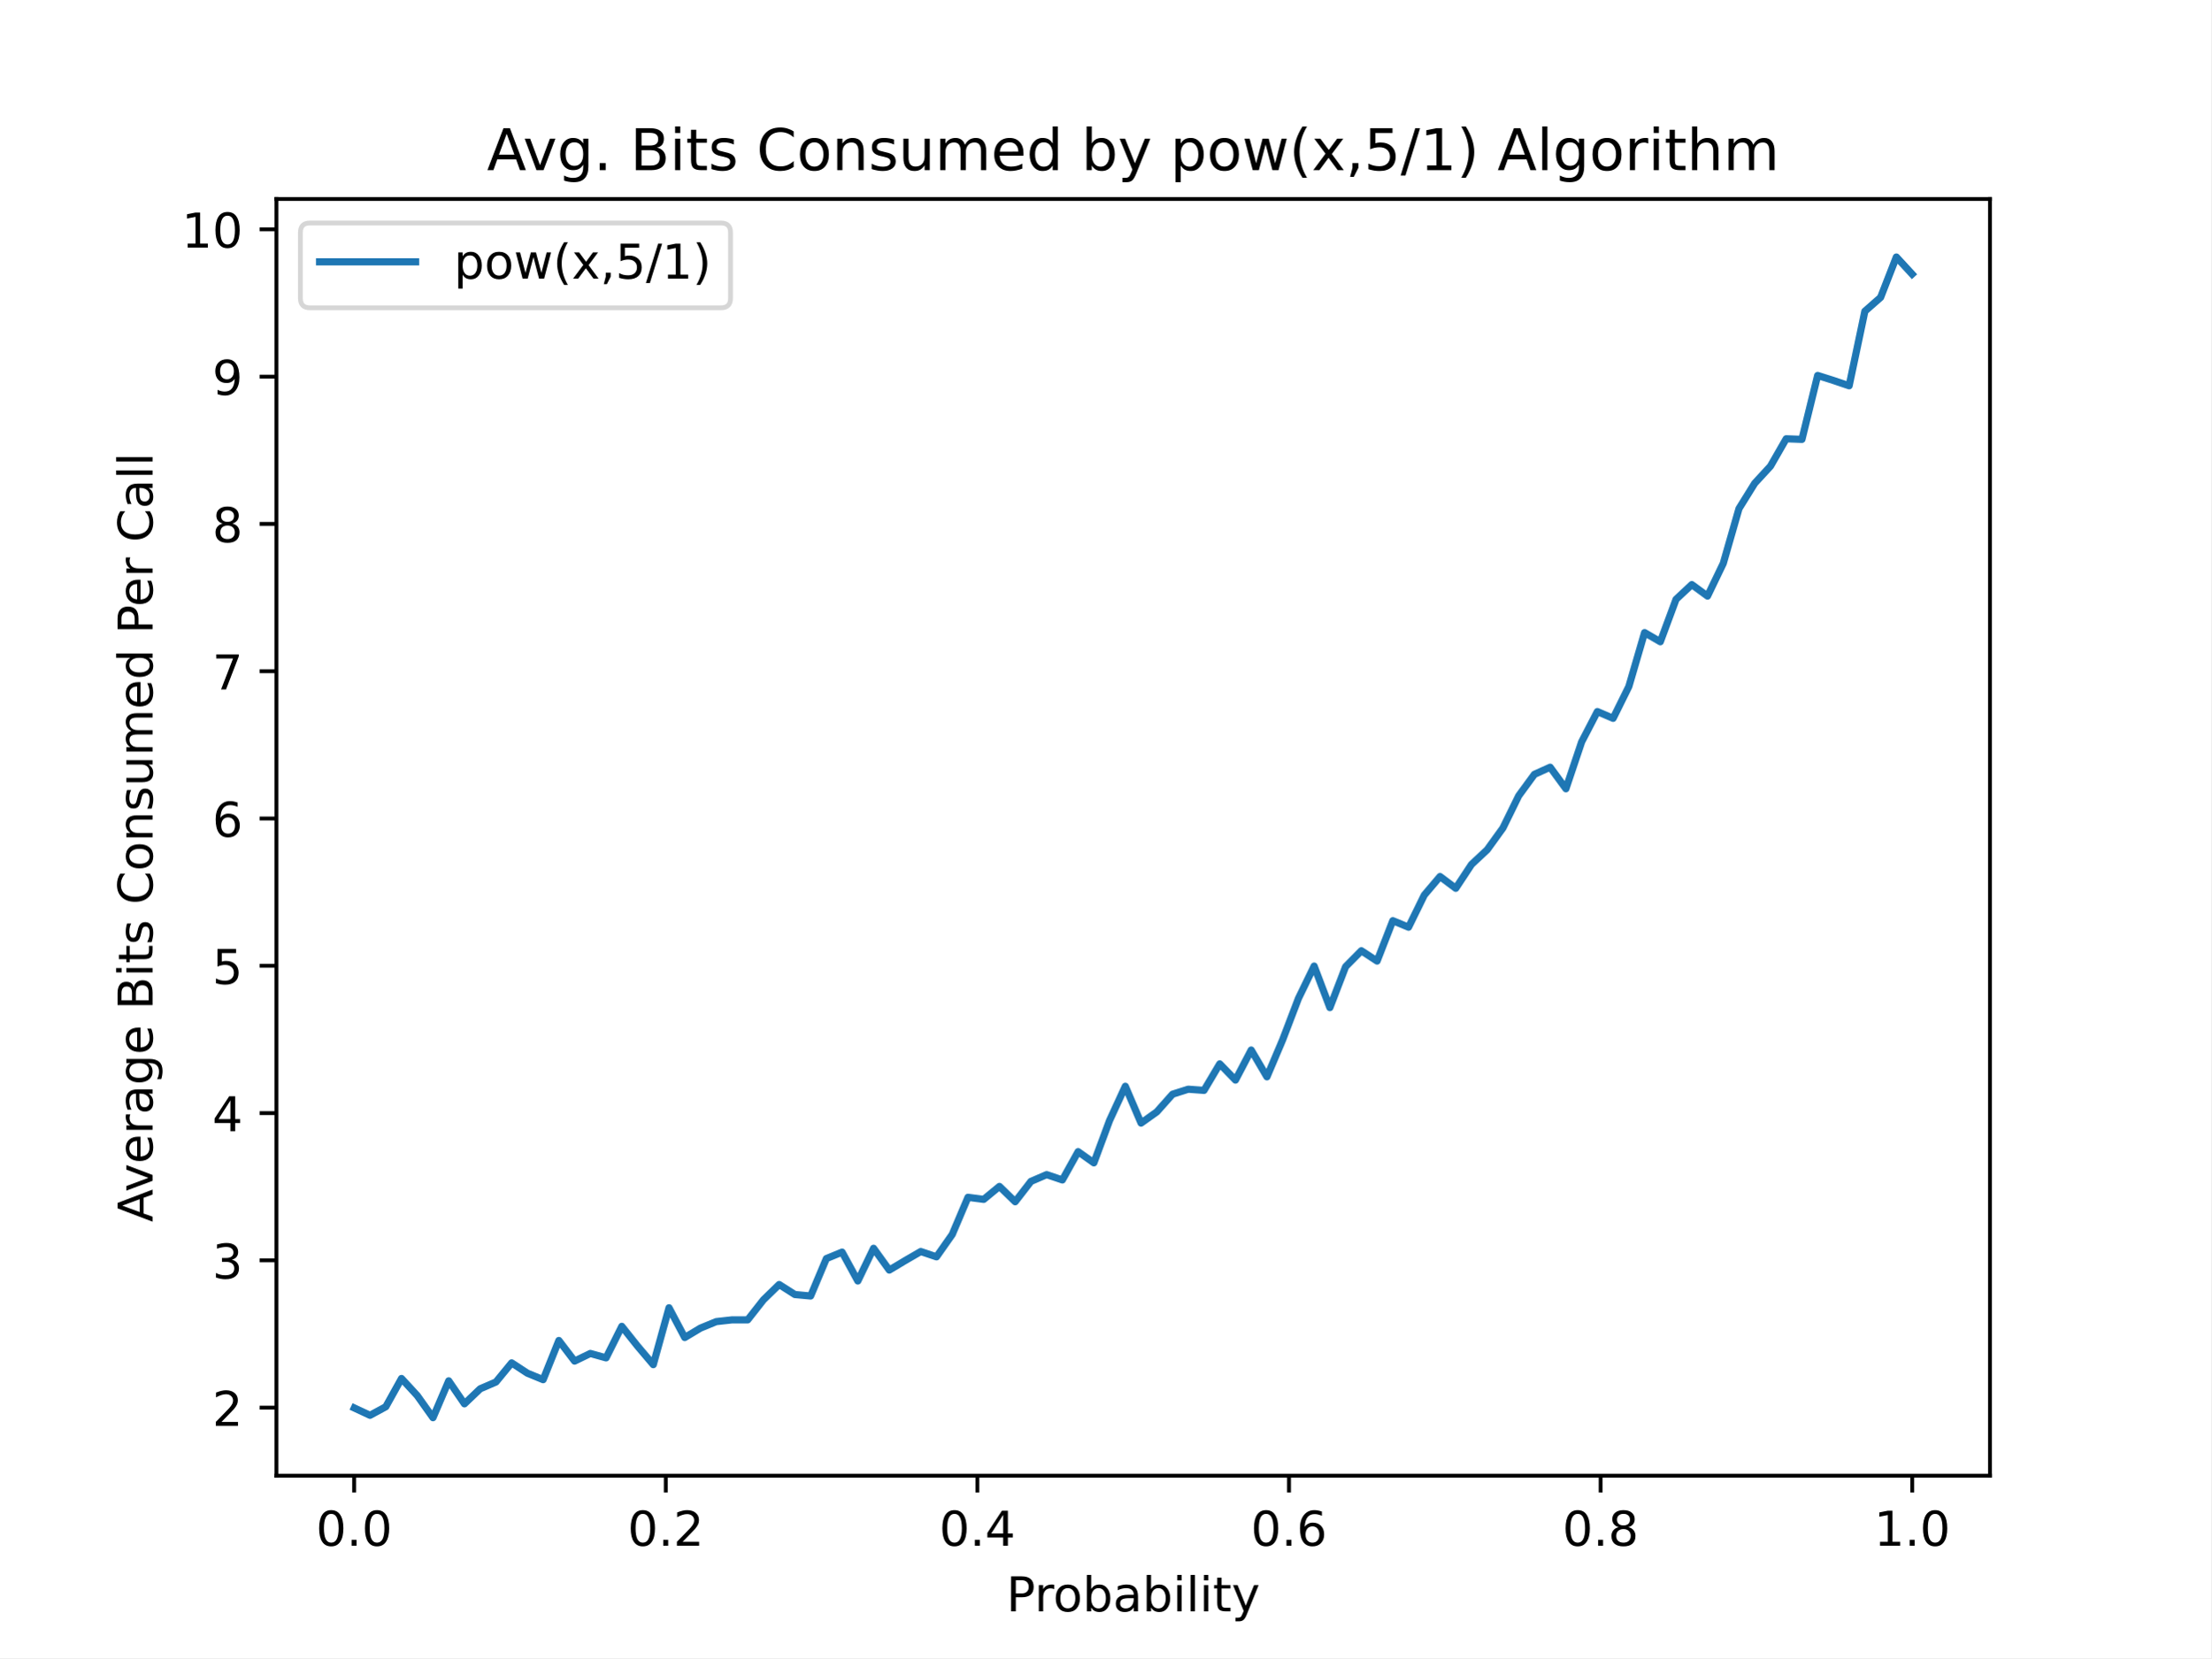
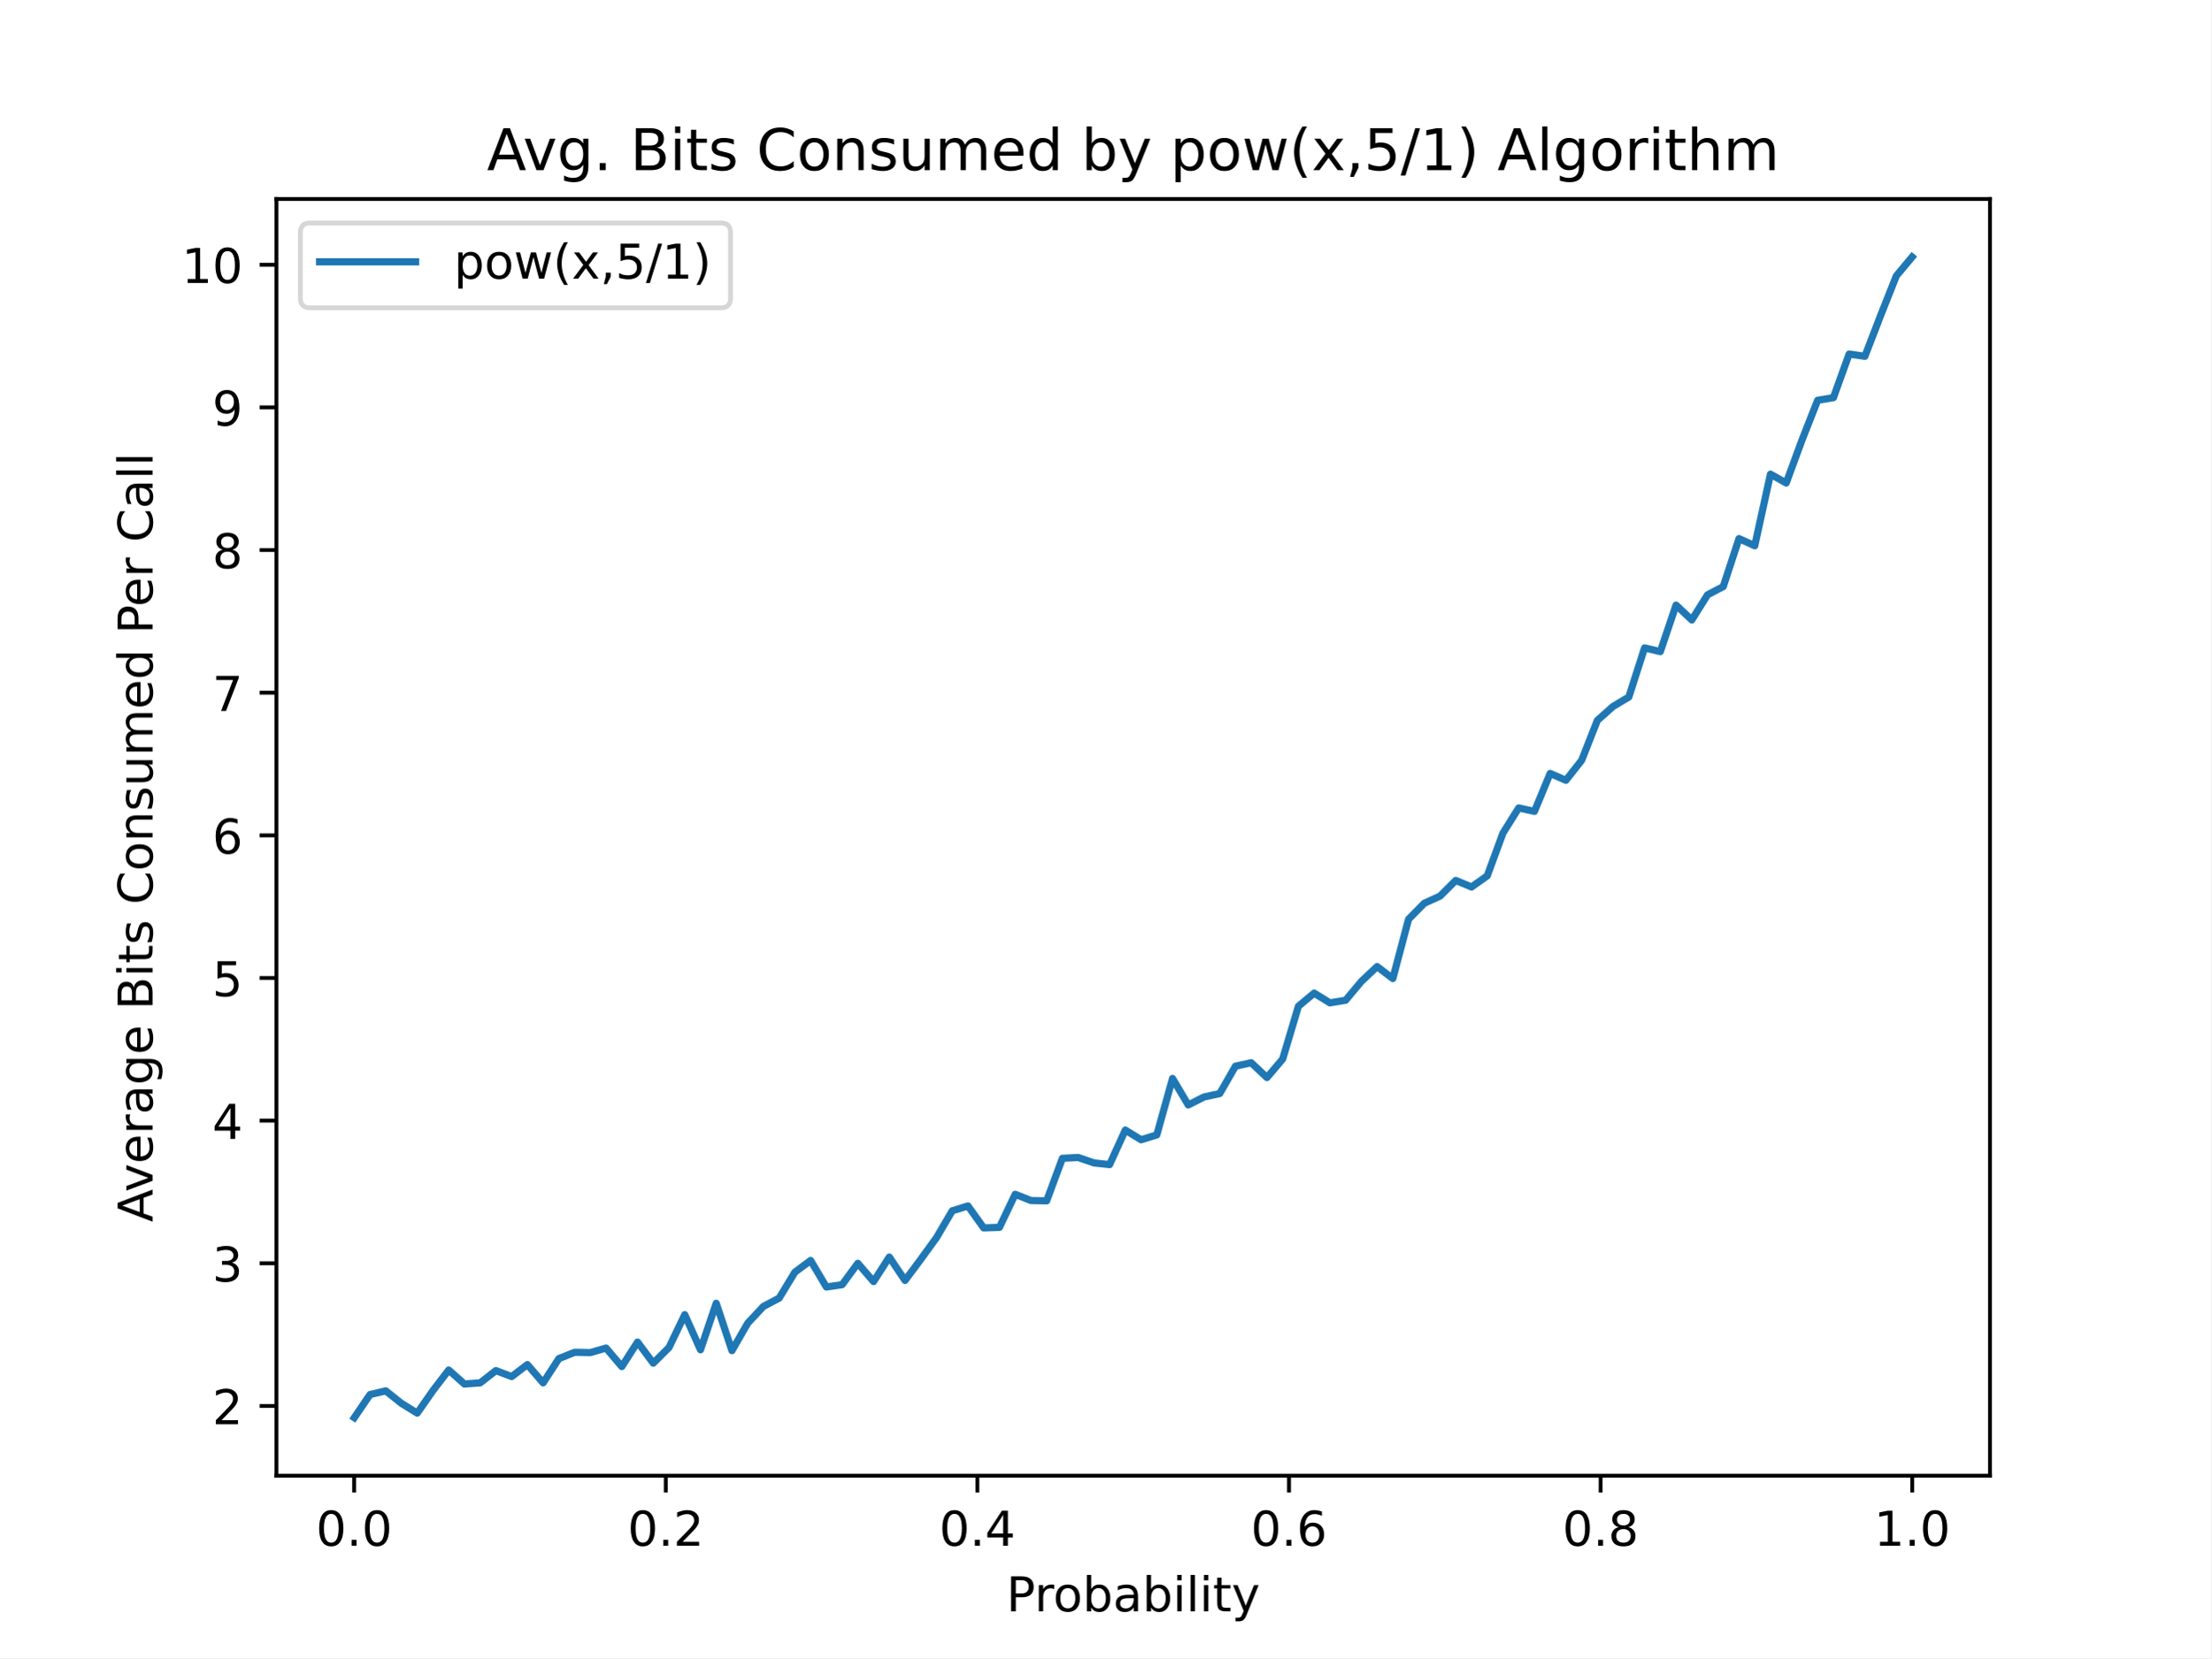
<svg xmlns="http://www.w3.org/2000/svg" xmlns:xlink="http://www.w3.org/1999/xlink" height="345.6pt" version="1.1" viewBox="0 0 460.8 345.6" width="460.8pt">
  <defs>
    <style type="text/css">
*{stroke-linecap:butt;stroke-linejoin:round;}
  </style>
  </defs>
  <g id="figure_1">
    <g id="patch_1">
      <path d="M 0 345.6  L 460.8 345.6  L 460.8 0  L 0 0  z " style="fill:#ffffff;" />
    </g>
    <g id="axes_1">
      <g id="patch_2">
        <path d="M 57.6 307.584  L 414.72 307.584  L 414.72 41.472  L 57.6 41.472  z " style="fill:#ffffff;" />
      </g>
      <g id="matplotlib.axis_1">
        <g id="xtick_1">
          <g id="line2d_1">
            <defs>
-               <path d="M 0 0  L 0 3.5  " id="m2428772f6d" style="stroke:#000000;stroke-width:0.8;" />
+               <path d="M 0 0  L 0 3.5  " id="m5526d835cd" style="stroke:#000000;stroke-width:0.8;" />
            </defs>
            <g>
-               <use style="stroke:#000000;stroke-width:0.8;" x="73.8" xlink:href="#m2428772f6d" y="307.584" />
+               <use style="stroke:#000000;stroke-width:0.8;" x="73.8" xlink:href="#m5526d835cd" y="307.584" />
            </g>
          </g>
          <g id="text_1">
            <text style="font-family:DejaVu Sans;font-size:10px;font-style:normal;font-weight:normal;text-anchor:middle;" transform="rotate(-0, 73.80026, 322.1824)" x="73.8" y="322.182">0.0</text>
          </g>
        </g>
        <g id="xtick_2">
          <g id="line2d_2">
            <g>
-               <use style="stroke:#000000;stroke-width:0.8;" x="138.744" xlink:href="#m2428772f6d" y="307.584" />
+               <use style="stroke:#000000;stroke-width:0.8;" x="138.744" xlink:href="#m5526d835cd" y="307.584" />
            </g>
          </g>
          <g id="text_2">
            <text style="font-family:DejaVu Sans;font-size:10px;font-style:normal;font-weight:normal;text-anchor:middle;" transform="rotate(-0, 138.7442, 322.1824)" x="138.744" y="322.182">0.2</text>
          </g>
        </g>
        <g id="xtick_3">
          <g id="line2d_3">
            <g>
-               <use style="stroke:#000000;stroke-width:0.8;" x="203.688" xlink:href="#m2428772f6d" y="307.584" />
+               <use style="stroke:#000000;stroke-width:0.8;" x="203.688" xlink:href="#m5526d835cd" y="307.584" />
            </g>
          </g>
          <g id="text_3">
            <text style="font-family:DejaVu Sans;font-size:10px;font-style:normal;font-weight:normal;text-anchor:middle;" transform="rotate(-0, 203.6881, 322.1824)" x="203.688" y="322.182">0.4</text>
          </g>
        </g>
        <g id="xtick_4">
          <g id="line2d_4">
            <g>
-               <use style="stroke:#000000;stroke-width:0.8;" x="268.632" xlink:href="#m2428772f6d" y="307.584" />
+               <use style="stroke:#000000;stroke-width:0.8;" x="268.632" xlink:href="#m5526d835cd" y="307.584" />
            </g>
          </g>
          <g id="text_4">
            <text style="font-family:DejaVu Sans;font-size:10px;font-style:normal;font-weight:normal;text-anchor:middle;" transform="rotate(-0, 268.6319, 322.1824)" x="268.632" y="322.182">0.6</text>
          </g>
        </g>
        <g id="xtick_5">
          <g id="line2d_5">
            <g>
-               <use style="stroke:#000000;stroke-width:0.8;" x="333.576" xlink:href="#m2428772f6d" y="307.584" />
+               <use style="stroke:#000000;stroke-width:0.8;" x="333.576" xlink:href="#m5526d835cd" y="307.584" />
            </g>
          </g>
          <g id="text_5">
            <text style="font-family:DejaVu Sans;font-size:10px;font-style:normal;font-weight:normal;text-anchor:middle;" transform="rotate(-0, 333.5758, 322.1824)" x="333.576" y="322.182">0.8</text>
          </g>
        </g>
        <g id="xtick_6">
          <g id="line2d_6">
            <g>
-               <use style="stroke:#000000;stroke-width:0.8;" x="398.52" xlink:href="#m2428772f6d" y="307.584" />
+               <use style="stroke:#000000;stroke-width:0.8;" x="398.52" xlink:href="#m5526d835cd" y="307.584" />
            </g>
          </g>
          <g id="text_6">
            <text style="font-family:DejaVu Sans;font-size:10px;font-style:normal;font-weight:normal;text-anchor:middle;" transform="rotate(-0, 398.5197, 322.1824)" x="398.52" y="322.182">1.0</text>
          </g>
        </g>
        <g id="text_7">
          <text style="font-family:DejaVu Sans;font-size:10px;font-style:normal;font-weight:normal;text-anchor:middle;" transform="rotate(-0, 236.16, 335.8606)" x="236.16" y="335.861">Probability</text>
        </g>
      </g>
      <g id="matplotlib.axis_2">
        <g id="ytick_1">
          <g id="line2d_7">
            <defs>
-               <path d="M 0 0  L -3.5 0  " id="m43fcc9cffd" style="stroke:#000000;stroke-width:0.8;" />
+               <path d="M 0 0  L -3.5 0  " id="mced70fb612" style="stroke:#000000;stroke-width:0.8;" />
            </defs>
            <g>
-               <use style="stroke:#000000;stroke-width:0.8;" x="57.6" xlink:href="#m43fcc9cffd" y="293.4" />
+               <use style="stroke:#000000;stroke-width:0.8;" x="57.6" xlink:href="#mced70fb612" y="293.05" />
            </g>
          </g>
          <g id="text_8">
-             <text style="font-family:DejaVu Sans;font-size:10px;font-style:normal;font-weight:normal;text-anchor:end;" transform="rotate(-0, 50.6, 297.1996)" x="50.6" y="297.2">2</text>
+             <text style="font-family:DejaVu Sans;font-size:10px;font-style:normal;font-weight:normal;text-anchor:end;" transform="rotate(-0, 50.6, 296.849)" x="50.6" y="296.849">2</text>
          </g>
        </g>
        <g id="ytick_2">
          <g id="line2d_8">
            <g>
-               <use style="stroke:#000000;stroke-width:0.8;" x="57.6" xlink:href="#m43fcc9cffd" y="262.7" />
+               <use style="stroke:#000000;stroke-width:0.8;" x="57.6" xlink:href="#mced70fb612" y="263.315" />
            </g>
          </g>
          <g id="text_9">
-             <text style="font-family:DejaVu Sans;font-size:10px;font-style:normal;font-weight:normal;text-anchor:end;" transform="rotate(-0, 50.6, 266.4991)" x="50.6" y="266.499">3</text>
+             <text style="font-family:DejaVu Sans;font-size:10px;font-style:normal;font-weight:normal;text-anchor:end;" transform="rotate(-0, 50.6, 267.1145)" x="50.6" y="267.114">3</text>
          </g>
        </g>
        <g id="ytick_3">
          <g id="line2d_9">
            <g>
-               <use style="stroke:#000000;stroke-width:0.8;" x="57.6" xlink:href="#m43fcc9cffd" y="231.999" />
+               <use style="stroke:#000000;stroke-width:0.8;" x="57.6" xlink:href="#mced70fb612" y="233.581" />
            </g>
          </g>
          <g id="text_10">
-             <text style="font-family:DejaVu Sans;font-size:10px;font-style:normal;font-weight:normal;text-anchor:end;" transform="rotate(-0, 50.6, 235.7986)" x="50.6" y="235.799">4</text>
+             <text style="font-family:DejaVu Sans;font-size:10px;font-style:normal;font-weight:normal;text-anchor:end;" transform="rotate(-0, 50.6, 237.38)" x="50.6" y="237.38">4</text>
          </g>
        </g>
        <g id="ytick_4">
          <g id="line2d_10">
            <g>
-               <use style="stroke:#000000;stroke-width:0.8;" x="57.6" xlink:href="#m43fcc9cffd" y="201.299" />
+               <use style="stroke:#000000;stroke-width:0.8;" x="57.6" xlink:href="#mced70fb612" y="203.846" />
            </g>
          </g>
          <g id="text_11">
-             <text style="font-family:DejaVu Sans;font-size:10px;font-style:normal;font-weight:normal;text-anchor:end;" transform="rotate(-0, 50.6, 205.0981)" x="50.6" y="205.098">5</text>
+             <text style="font-family:DejaVu Sans;font-size:10px;font-style:normal;font-weight:normal;text-anchor:end;" transform="rotate(-0, 50.6, 207.6454)" x="50.6" y="207.645">5</text>
          </g>
        </g>
        <g id="ytick_5">
          <g id="line2d_11">
            <g>
-               <use style="stroke:#000000;stroke-width:0.8;" x="57.6" xlink:href="#m43fcc9cffd" y="170.598" />
+               <use style="stroke:#000000;stroke-width:0.8;" x="57.6" xlink:href="#mced70fb612" y="174.112" />
            </g>
          </g>
          <g id="text_12">
-             <text style="font-family:DejaVu Sans;font-size:10px;font-style:normal;font-weight:normal;text-anchor:end;" transform="rotate(-0, 50.6, 174.3976)" x="50.6" y="174.398">6</text>
+             <text style="font-family:DejaVu Sans;font-size:10px;font-style:normal;font-weight:normal;text-anchor:end;" transform="rotate(-0, 50.6, 177.9109)" x="50.6" y="177.911">6</text>
          </g>
        </g>
        <g id="ytick_6">
          <g id="line2d_12">
            <g>
-               <use style="stroke:#000000;stroke-width:0.8;" x="57.6" xlink:href="#m43fcc9cffd" y="139.898" />
+               <use style="stroke:#000000;stroke-width:0.8;" x="57.6" xlink:href="#mced70fb612" y="144.377" />
            </g>
          </g>
          <g id="text_13">
-             <text style="font-family:DejaVu Sans;font-size:10px;font-style:normal;font-weight:normal;text-anchor:end;" transform="rotate(-0, 50.6, 143.697)" x="50.6" y="143.697">7</text>
+             <text style="font-family:DejaVu Sans;font-size:10px;font-style:normal;font-weight:normal;text-anchor:end;" transform="rotate(-0, 50.6, 148.1764)" x="50.6" y="148.176">7</text>
          </g>
        </g>
        <g id="ytick_7">
          <g id="line2d_13">
            <g>
-               <use style="stroke:#000000;stroke-width:0.8;" x="57.6" xlink:href="#m43fcc9cffd" y="109.197" />
+               <use style="stroke:#000000;stroke-width:0.8;" x="57.6" xlink:href="#mced70fb612" y="114.643" />
            </g>
          </g>
          <g id="text_14">
-             <text style="font-family:DejaVu Sans;font-size:10px;font-style:normal;font-weight:normal;text-anchor:end;" transform="rotate(-0, 50.6, 112.9965)" x="50.6" y="112.997">8</text>
+             <text style="font-family:DejaVu Sans;font-size:10px;font-style:normal;font-weight:normal;text-anchor:end;" transform="rotate(-0, 50.6, 118.4419)" x="50.6" y="118.442">8</text>
          </g>
        </g>
        <g id="ytick_8">
          <g id="line2d_14">
            <g>
-               <use style="stroke:#000000;stroke-width:0.8;" x="57.6" xlink:href="#m43fcc9cffd" y="78.497" />
+               <use style="stroke:#000000;stroke-width:0.8;" x="57.6" xlink:href="#mced70fb612" y="84.908" />
            </g>
          </g>
          <g id="text_15">
-             <text style="font-family:DejaVu Sans;font-size:10px;font-style:normal;font-weight:normal;text-anchor:end;" transform="rotate(-0, 50.6, 82.29603)" x="50.6" y="82.296">9</text>
+             <text style="font-family:DejaVu Sans;font-size:10px;font-style:normal;font-weight:normal;text-anchor:end;" transform="rotate(-0, 50.6, 88.7074)" x="50.6" y="88.707">9</text>
          </g>
        </g>
        <g id="ytick_9">
          <g id="line2d_15">
            <g>
-               <use style="stroke:#000000;stroke-width:0.8;" x="57.6" xlink:href="#m43fcc9cffd" y="47.796" />
+               <use style="stroke:#000000;stroke-width:0.8;" x="57.6" xlink:href="#mced70fb612" y="55.174" />
            </g>
          </g>
          <g id="text_16">
-             <text style="font-family:DejaVu Sans;font-size:10px;font-style:normal;font-weight:normal;text-anchor:end;" transform="rotate(-0, 50.6, 51.59552)" x="50.6" y="51.596">10</text>
+             <text style="font-family:DejaVu Sans;font-size:10px;font-style:normal;font-weight:normal;text-anchor:end;" transform="rotate(-0, 50.6, 58.97288)" x="50.6" y="58.973">10</text>
          </g>
        </g>
        <g id="text_17">
          <text style="font-family:DejaVu Sans;font-size:10px;font-style:normal;font-weight:normal;text-anchor:middle;" transform="rotate(-90, 31.79531, 174.528)" x="31.795" y="174.528">Average Bits Consumed Per Call</text>
        </g>
      </g>
      <g id="line2d_16">
-         <path clip-path="url(#p6afe1181b9)" d="M 73.833 293.462  L 77.112 294.997  L 80.391 293.216  L 83.671 287.322  L 86.95 290.883  L 90.229 295.488  L 93.509 287.813  L 96.788 292.602  L 100.067 289.471  L 103.347 288.058  L 106.626 284.067  L 109.905 286.216  L 113.185 287.567  L 116.464 279.401  L 119.743 283.699  L 123.023 282.103  L 126.302 283.024  L 129.581 276.454  L 132.861 280.568  L 136.14 284.436  L 139.42 272.585  L 142.699 278.787  L 145.978 276.822  L 149.258 275.471  L 152.537 275.103  L 155.816 275.103  L 159.096 270.928  L 162.375 267.735  L 165.654 269.822  L 168.934 270.129  L 172.213 262.331  L 175.492 260.981  L 178.772 266.998  L 182.051 260.182  L 185.33 264.726  L 188.61 262.761  L 191.889 260.858  L 195.168 261.963  L 198.448 257.297  L 201.727 249.56  L 205.006 249.99  L 208.286 247.288  L 211.565 250.481  L 214.844 246.244  L 218.124 244.832  L 221.403 245.937  L 224.682 240.043  L 227.962 242.376  L 231.241 233.534  L 234.52 226.412  L 237.8 234.087  L 241.079 231.754  L 244.358 228.07  L 247.638 227.026  L 250.917 227.271  L 254.196 221.745  L 257.476 225.122  L 260.755 218.86  L 264.034 224.447  L 267.314 216.71  L 270.593 208.114  L 273.872 201.36  L 277.152 210.018  L 280.431 201.483  L 283.71 198.167  L 286.99 200.316  L 290.269 191.904  L 293.548 193.255  L 296.828 186.563  L 300.107 182.694  L 303.386 185.15  L 306.666 180.177  L 309.945 177.107  L 313.224 172.563  L 316.504 165.87  L 319.783 161.388  L 323.062 159.915  L 326.342 164.397  L 329.621 154.634  L 332.9 148.31  L 336.18 149.722  L 339.459 143.091  L 342.739 131.854  L 346.018 133.758  L 349.297 124.916  L 352.577 121.846  L 355.856 124.241  L 359.135 117.425  L 362.415 106.004  L 365.694 100.724  L 368.973 97.163  L 372.253 91.452  L 375.532 91.575  L 378.811 78.251  L 382.091 79.295  L 385.37 80.4  L 388.649 64.866  L 391.929 61.98  L 395.208 53.568  L 398.487 57.129  " style="fill:none;stroke:#1f77b4;stroke-linecap:square;stroke-width:1.5;" />
+         <path clip-path="url(#p528718ff39)" d="M 73.833 295.488  L 77.112 290.671  L 80.391 289.898  L 83.671 292.515  L 86.95 294.536  L 90.229 289.838  L 93.509 285.557  L 96.788 288.471  L 100.067 288.233  L 103.347 285.676  L 106.626 286.924  L 109.905 284.427  L 113.185 288.233  L 116.464 283.178  L 119.743 281.87  L 123.023 281.929  L 126.302 280.978  L 129.581 284.843  L 132.861 279.729  L 136.14 284.129  L 139.42 280.859  L 142.699 274.02  L 145.978 281.334  L 149.258 271.641  L 152.537 281.513  L 155.816 275.804  L 159.096 272.295  L 162.375 270.57  L 165.654 265.159  L 168.934 262.721  L 172.213 268.251  L 175.492 267.775  L 178.772 263.315  L 182.051 267.121  L 185.33 262.007  L 188.61 266.883  L 191.889 262.483  L 195.168 257.963  L 198.448 252.373  L 201.727 251.362  L 205.006 255.941  L 208.286 255.822  L 211.565 248.924  L 214.844 250.232  L 218.124 250.292  L 221.403 241.431  L 224.682 241.252  L 227.962 242.382  L 231.241 242.739  L 234.52 235.543  L 237.8 237.565  L 241.079 236.554  L 244.358 224.779  L 247.638 230.31  L 250.917 228.645  L 254.196 227.931  L 257.476 222.222  L 260.755 221.509  L 264.034 224.601  L 267.314 220.735  L 270.593 209.734  L 273.872 206.998  L 277.152 209.02  L 280.431 208.485  L 283.71 204.56  L 286.99 201.467  L 290.269 203.965  L 293.548 191.596  L 296.828 188.265  L 300.107 186.779  L 303.386 183.508  L 306.666 184.876  L 309.945 182.556  L 313.224 173.636  L 316.504 168.403  L 319.783 169.116  L 323.062 161.207  L 326.342 162.634  L 329.621 158.471  L 332.9 150.146  L 336.18 147.232  L 339.459 145.269  L 342.739 135.041  L 346.018 135.814  L 349.297 126.12  L 352.577 129.213  L 355.856 123.979  L 359.135 122.255  L 362.415 112.264  L 365.694 113.751  L 368.973 98.824  L 372.253 100.667  L 375.532 91.747  L 378.811 83.421  L 382.091 82.886  L 385.37 73.787  L 388.649 74.263  L 391.929 65.759  L 395.208 57.493  L 398.487 53.568  " style="fill:none;stroke:#1f77b4;stroke-linecap:square;stroke-width:1.5;" />
      </g>
      <g id="patch_3">
        <path d="M 57.6 307.584  L 57.6 41.472  " style="fill:none;stroke:#000000;stroke-linecap:square;stroke-linejoin:miter;stroke-width:0.8;" />
      </g>
      <g id="patch_4">
        <path d="M 414.72 307.584  L 414.72 41.472  " style="fill:none;stroke:#000000;stroke-linecap:square;stroke-linejoin:miter;stroke-width:0.8;" />
      </g>
      <g id="patch_5">
        <path d="M 57.6 307.584  L 414.72 307.584  " style="fill:none;stroke:#000000;stroke-linecap:square;stroke-linejoin:miter;stroke-width:0.8;" />
      </g>
      <g id="patch_6">
        <path d="M 57.6 41.472  L 414.72 41.472  " style="fill:none;stroke:#000000;stroke-linecap:square;stroke-linejoin:miter;stroke-width:0.8;" />
      </g>
      <g id="text_18">
        <text style="font-family:DejaVu Sans;font-size:12px;font-style:normal;font-weight:normal;text-anchor:middle;" transform="rotate(-0, 236.16, 35.472)" x="236.16" y="35.472">Avg. Bits Consumed by pow(x,5/1) Algorithm</text>
      </g>
      <g id="legend_1">
        <g id="patch_7">
          <path d="M 64.6 64.15  L 150.239 64.15  Q 152.239 64.15 152.239 62.15  L 152.239 48.472  Q 152.239 46.472 150.239 46.472  L 64.6 46.472  Q 62.6 46.472 62.6 48.472  L 62.6 62.15  Q 62.6 64.15 64.6 64.15  z " style="fill:#ffffff;opacity:0.8;stroke:#cccccc;stroke-linejoin:miter;" />
        </g>
        <g id="line2d_17">
          <path d="M 66.6 54.57  L 86.6 54.57  " style="fill:none;stroke:#1f77b4;stroke-linecap:square;stroke-width:1.5;" />
        </g>
        <g id="line2d_18" />
        <g id="text_19">
          <text style="font-family:DejaVu Sans;font-size:10px;font-style:normal;font-weight:normal;text-anchor:start;" transform="rotate(-0, 94.6, 58.07044)" x="94.6" y="58.07">pow(x,5/1)</text>
        </g>
      </g>
    </g>
  </g>
  <defs>
-     <clipPath id="p6afe1181b9">
+     <clipPath id="p528718ff39">
      <rect height="266.112" width="357.12" x="57.6" y="41.472" />
    </clipPath>
  </defs>
</svg>
